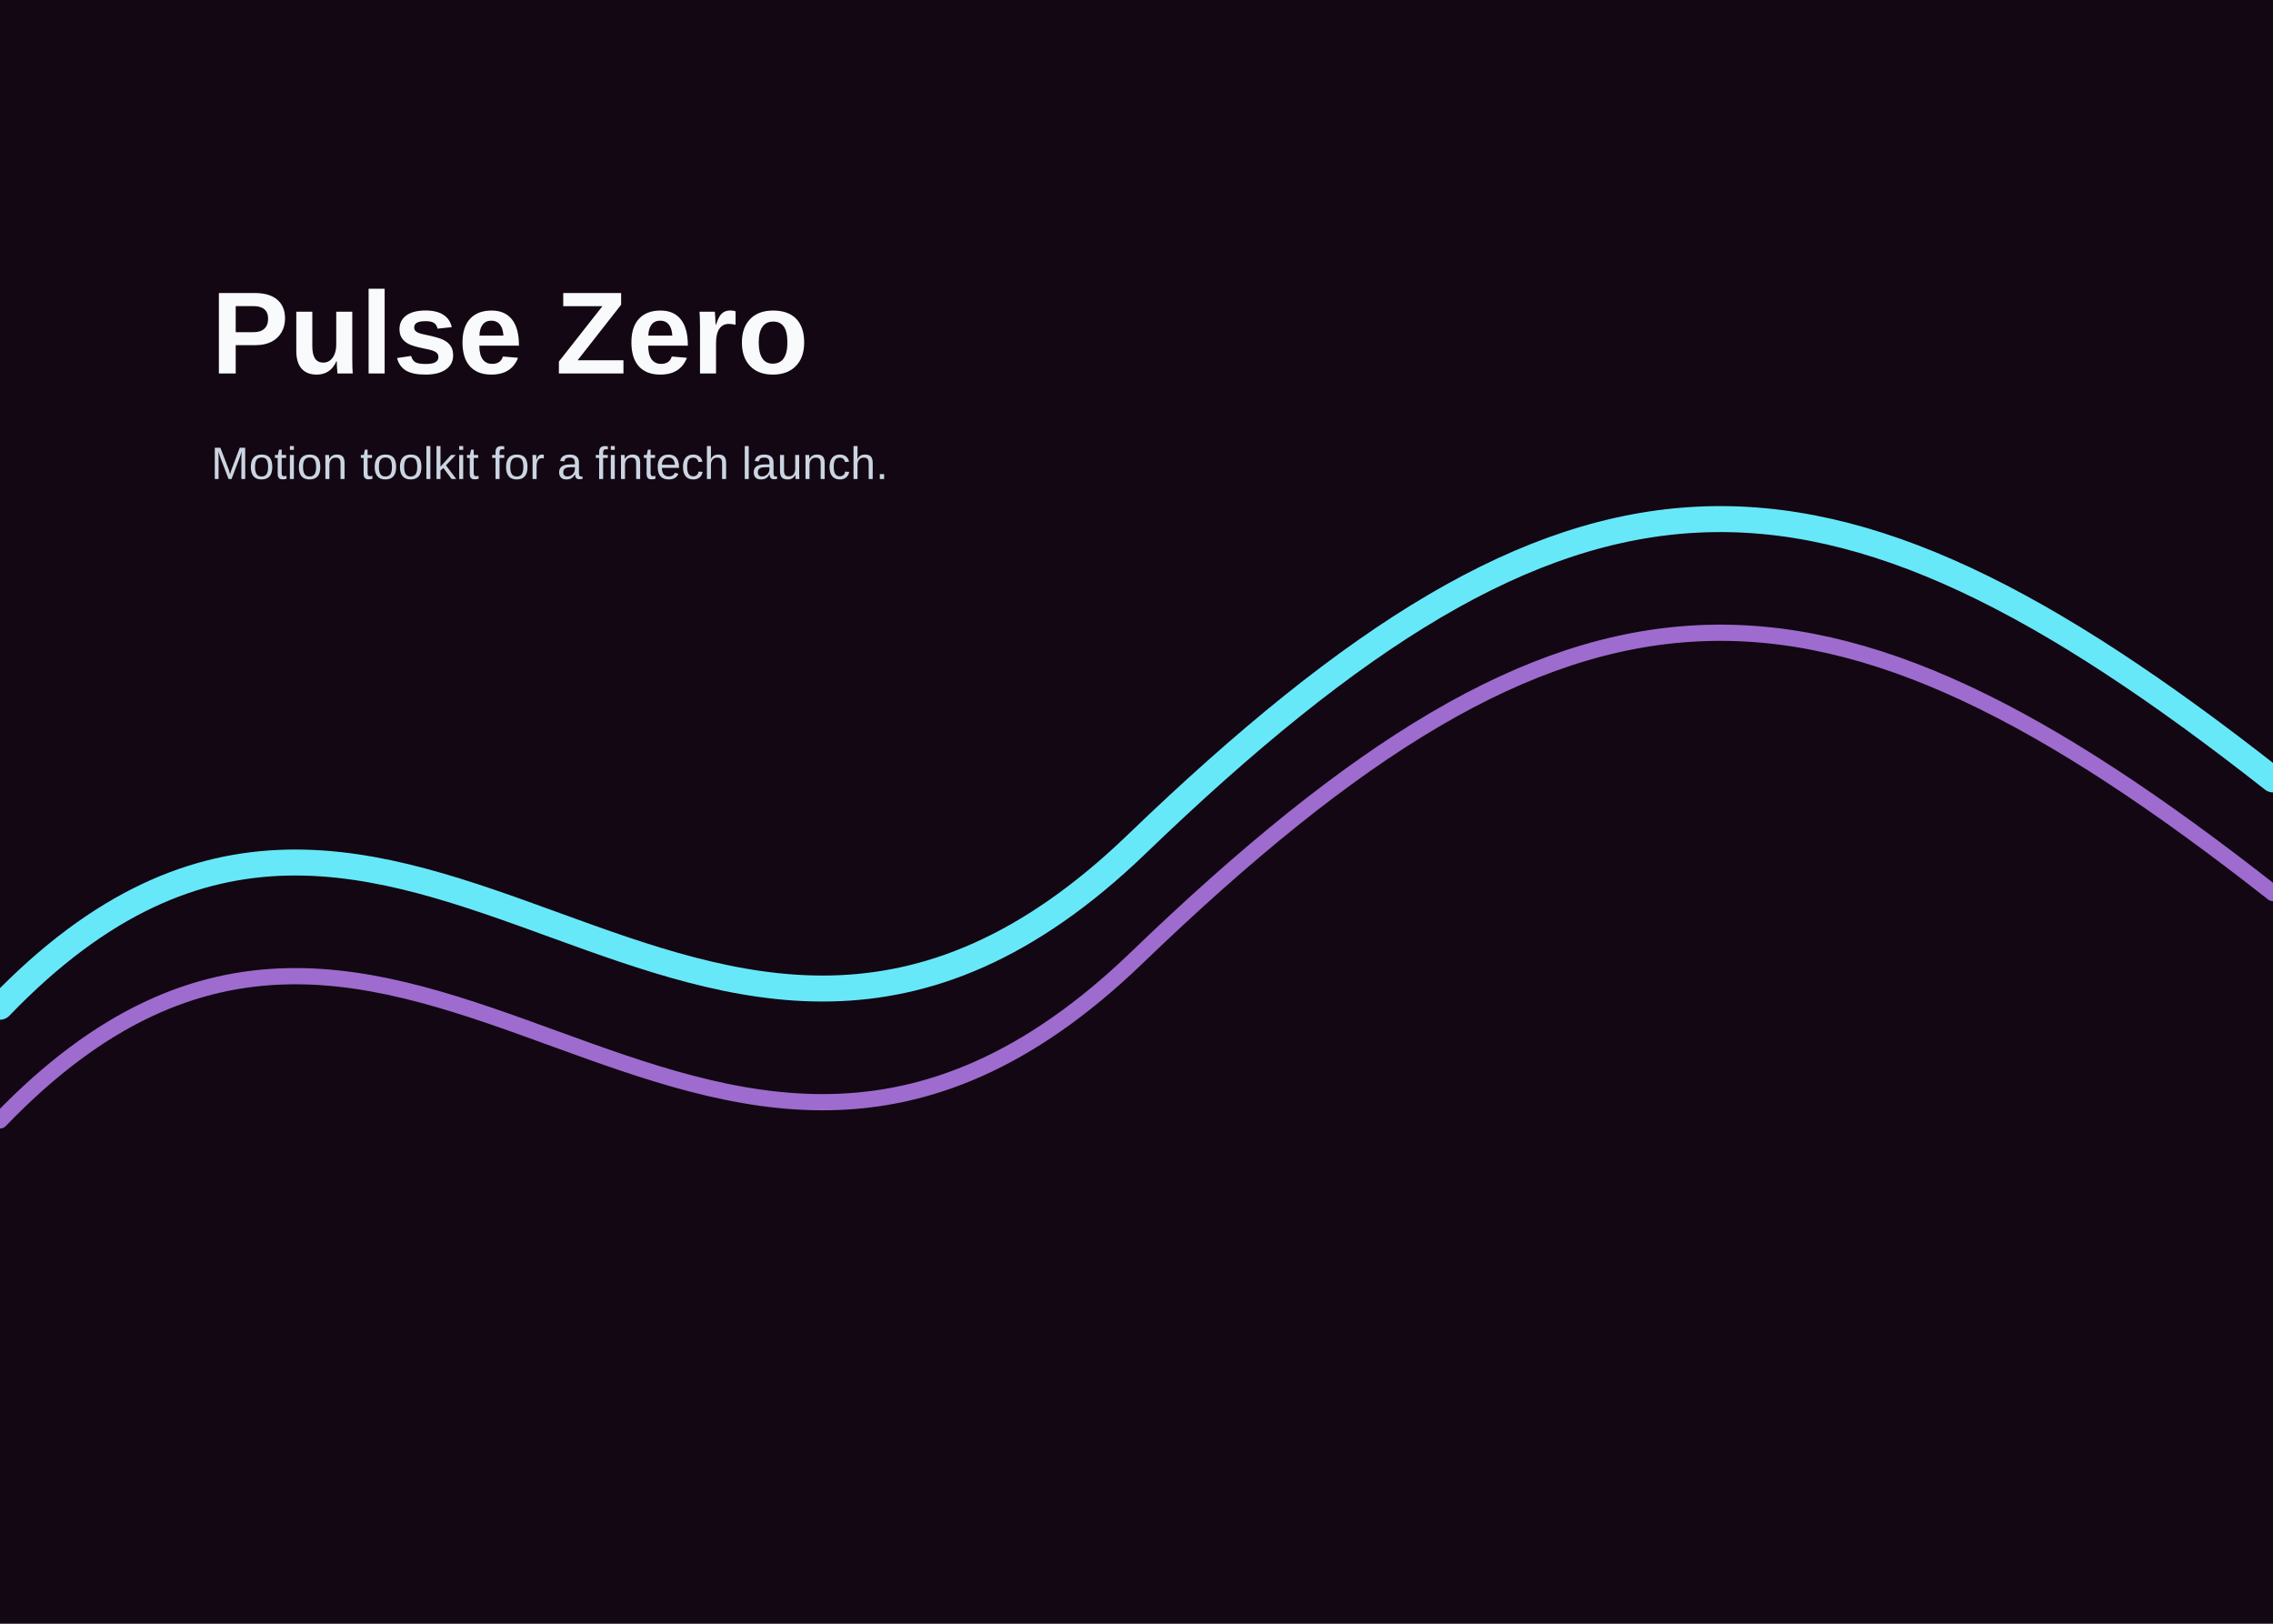
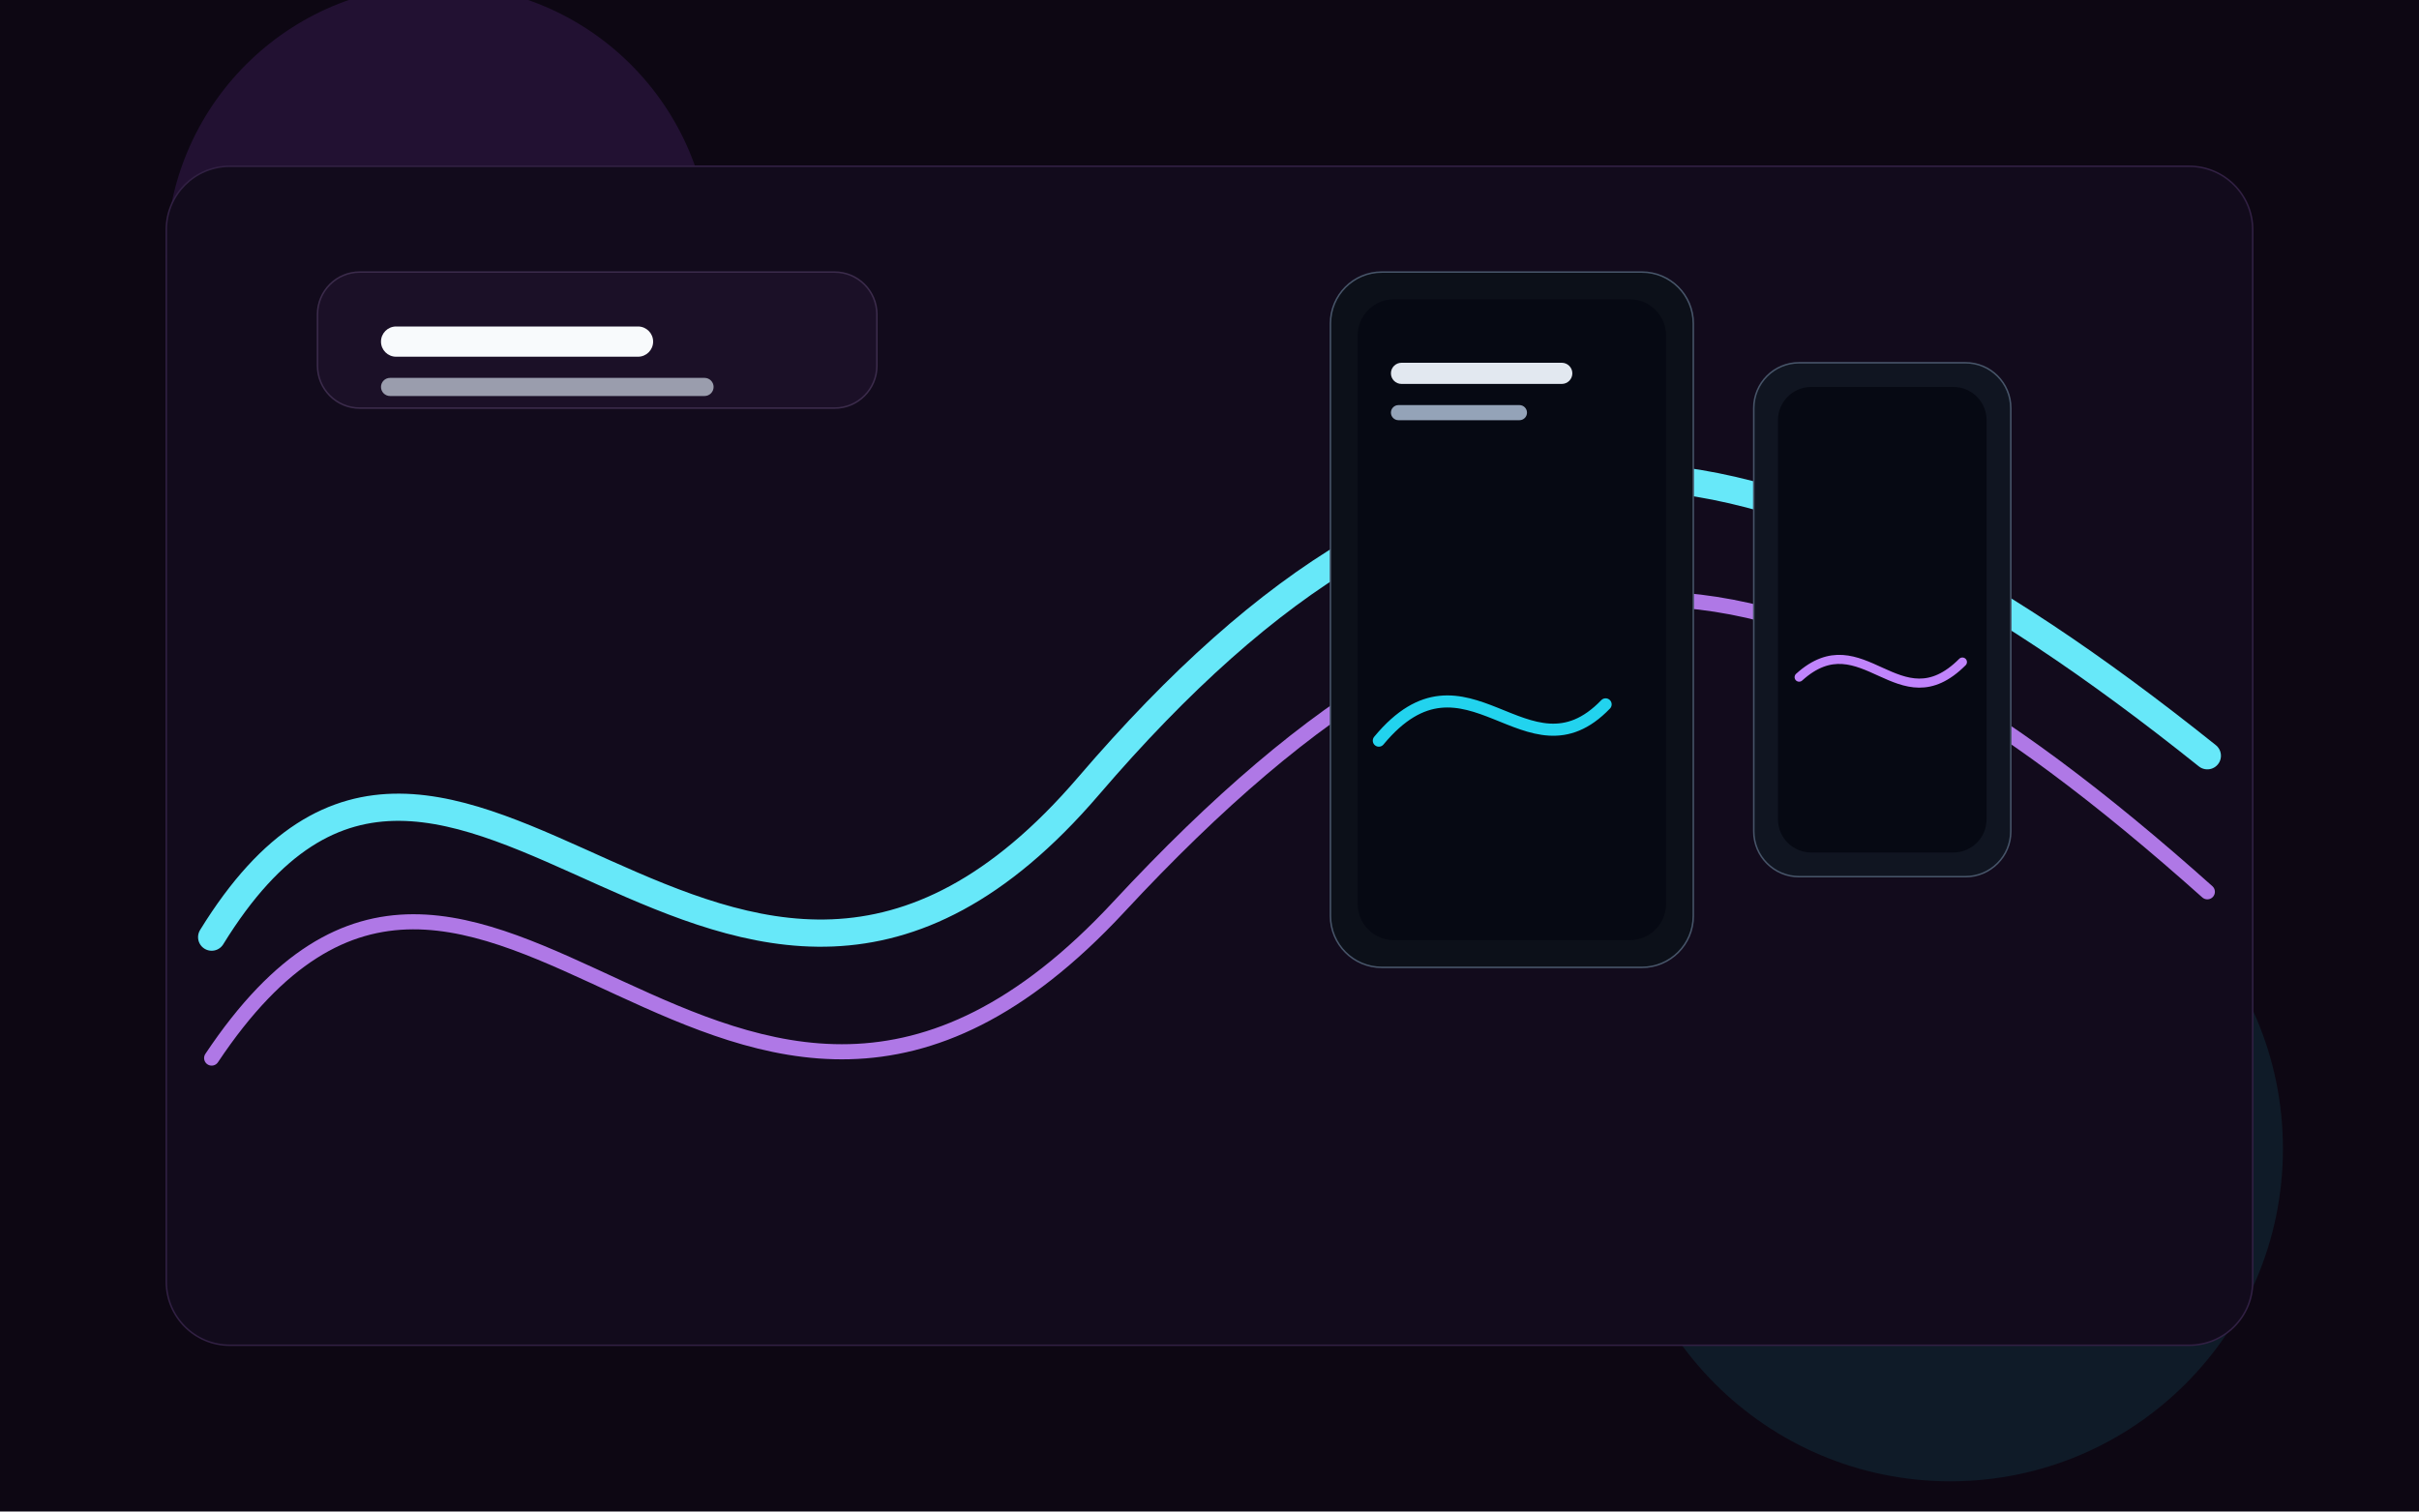
- <svg xmlns="http://www.w3.org/2000/svg" viewBox="0 0 1400 1000">
-   <rect width="1400" height="1000" fill="#120712" />
-   <path d="M0 620 C250 360 430 780 700 520 S1120 260 1400 480" stroke="#67e8f9" stroke-width="16" fill="none" stroke-linecap="round" />
-   <path d="M0 690 C250 430 430 850 700 590 S1120 330 1400 550" stroke="#c084fc" stroke-width="10" fill="none" stroke-linecap="round" opacity="0.8" />
-   <text x="130" y="230" fill="#f8fafc" font-family="Arial, sans-serif" font-size="72" font-weight="700">Pulse Zero</text>
-   <text x="130" y="295" fill="#cbd5e1" font-family="Arial, sans-serif" font-size="28">Motion toolkit for a fintech launch.</text>
+ <svg xmlns="http://www.w3.org/2000/svg" viewBox="0 0 1600 1000" fill="none">
+   <rect width="1600" height="1000" fill="#0d0713" />
+   <circle cx="290" cy="170" r="180" fill="#a855f7" fill-opacity=".14" />
+   <circle cx="1290" cy="760" r="220" fill="#22d3ee" fill-opacity=".1" />
+   <rect x="110" y="110" width="1380" height="780" rx="42" fill="#120b1c" stroke="#312043" />
+   <path d="M140 620 C300 360 480 800 720 520 S1160 260 1460 500" stroke="#67e8f9" stroke-width="18" stroke-linecap="round" />
+   <path d="M140 700 C320 430 480 880 740 600 S1180 340 1460 590" stroke="#c084fc" stroke-width="10" stroke-opacity=".9" stroke-linecap="round" />
+   <rect x="210" y="180" width="370" height="90" rx="28" fill="#1b1027" stroke="#3b2b4b" />
+   <rect x="252" y="216" width="180" height="20" rx="10" fill="#f8fafc" />
+   <rect x="252" y="250" width="220" height="12" rx="6" fill="#cbd5e1" fill-opacity=".72" />
+   <g transform="translate(880 180)">
+     <rect width="240" height="460" rx="34" fill="#0c1019" stroke="#475569" />
+     <rect x="18" y="18" width="204" height="424" rx="24" fill="#060913" />
+     <path d="M32 310 C90 240 130 340 182 286" stroke="#22d3ee" stroke-width="8" stroke-linecap="round" />
+     <rect x="40" y="60" width="120" height="14" rx="7" fill="#e2e8f0" />
+     <rect x="40" y="88" width="90" height="10" rx="5" fill="#94a3b8" />
+   </g>
+   <g transform="translate(1160 240)">
+     <rect width="170" height="340" rx="30" fill="#101521" stroke="#475569" />
+     <rect x="16" y="16" width="138" height="308" rx="22" fill="#060913" />
+     <path d="M30 208 C72 170 96 240 138 198" stroke="#c084fc" stroke-width="6" stroke-linecap="round" />
+   </g>
</svg>
